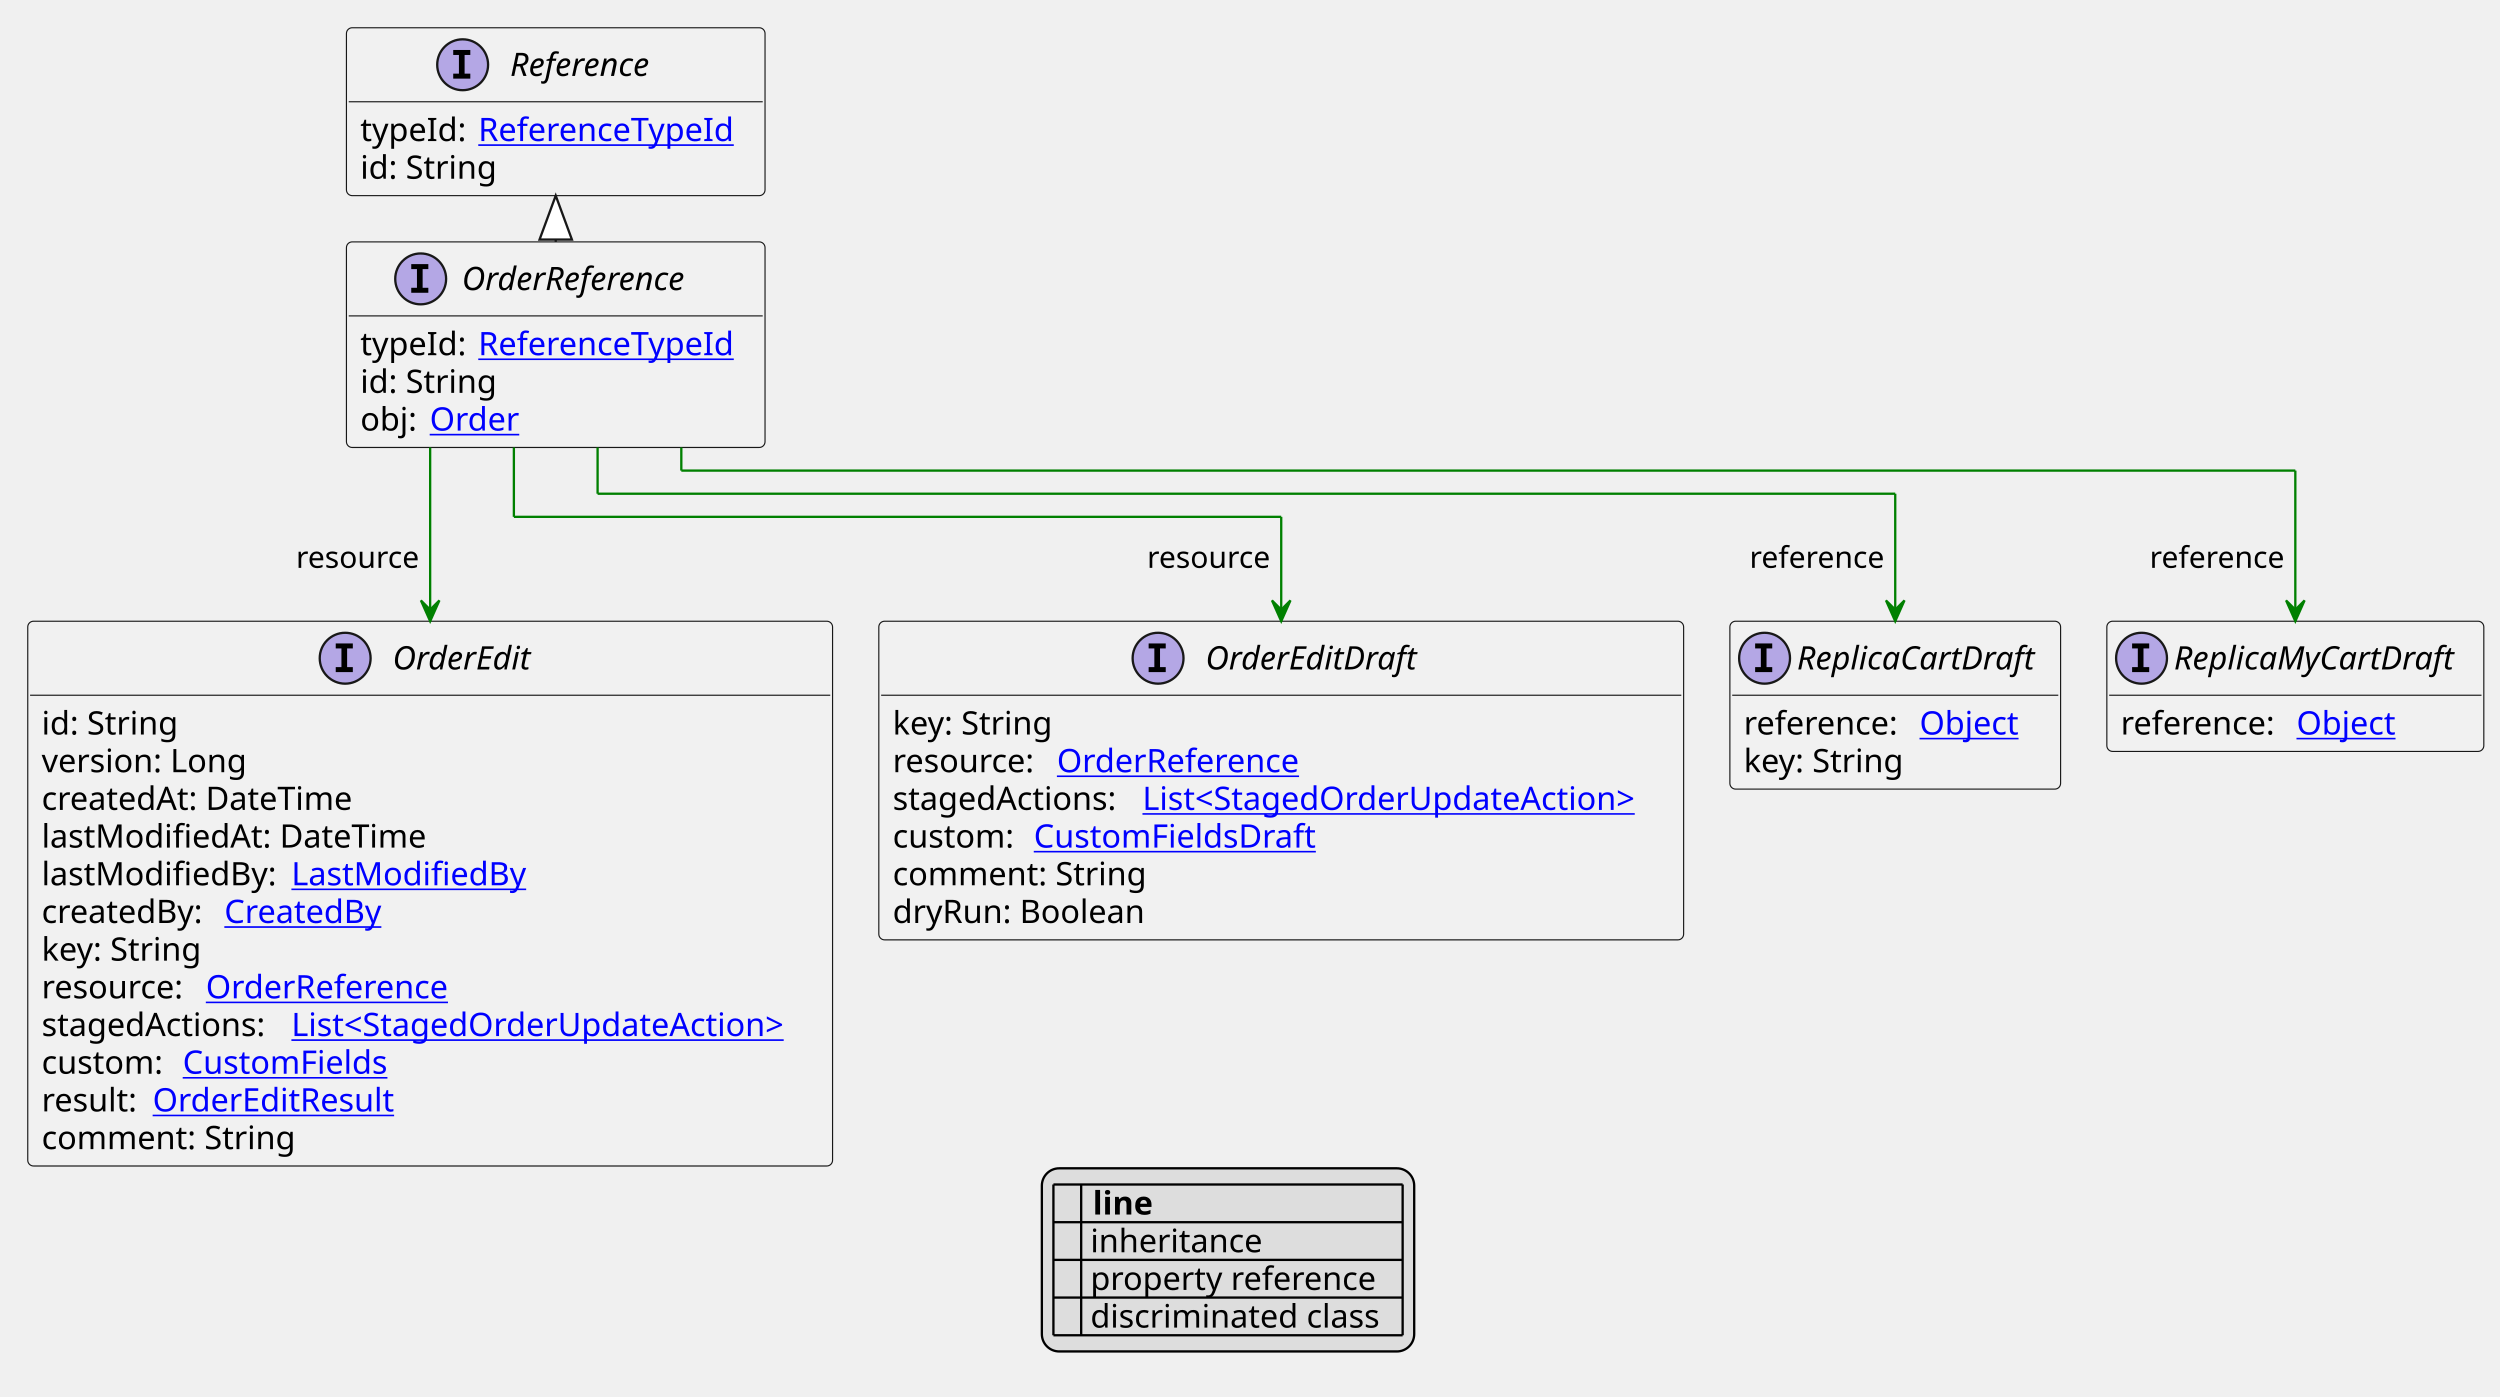
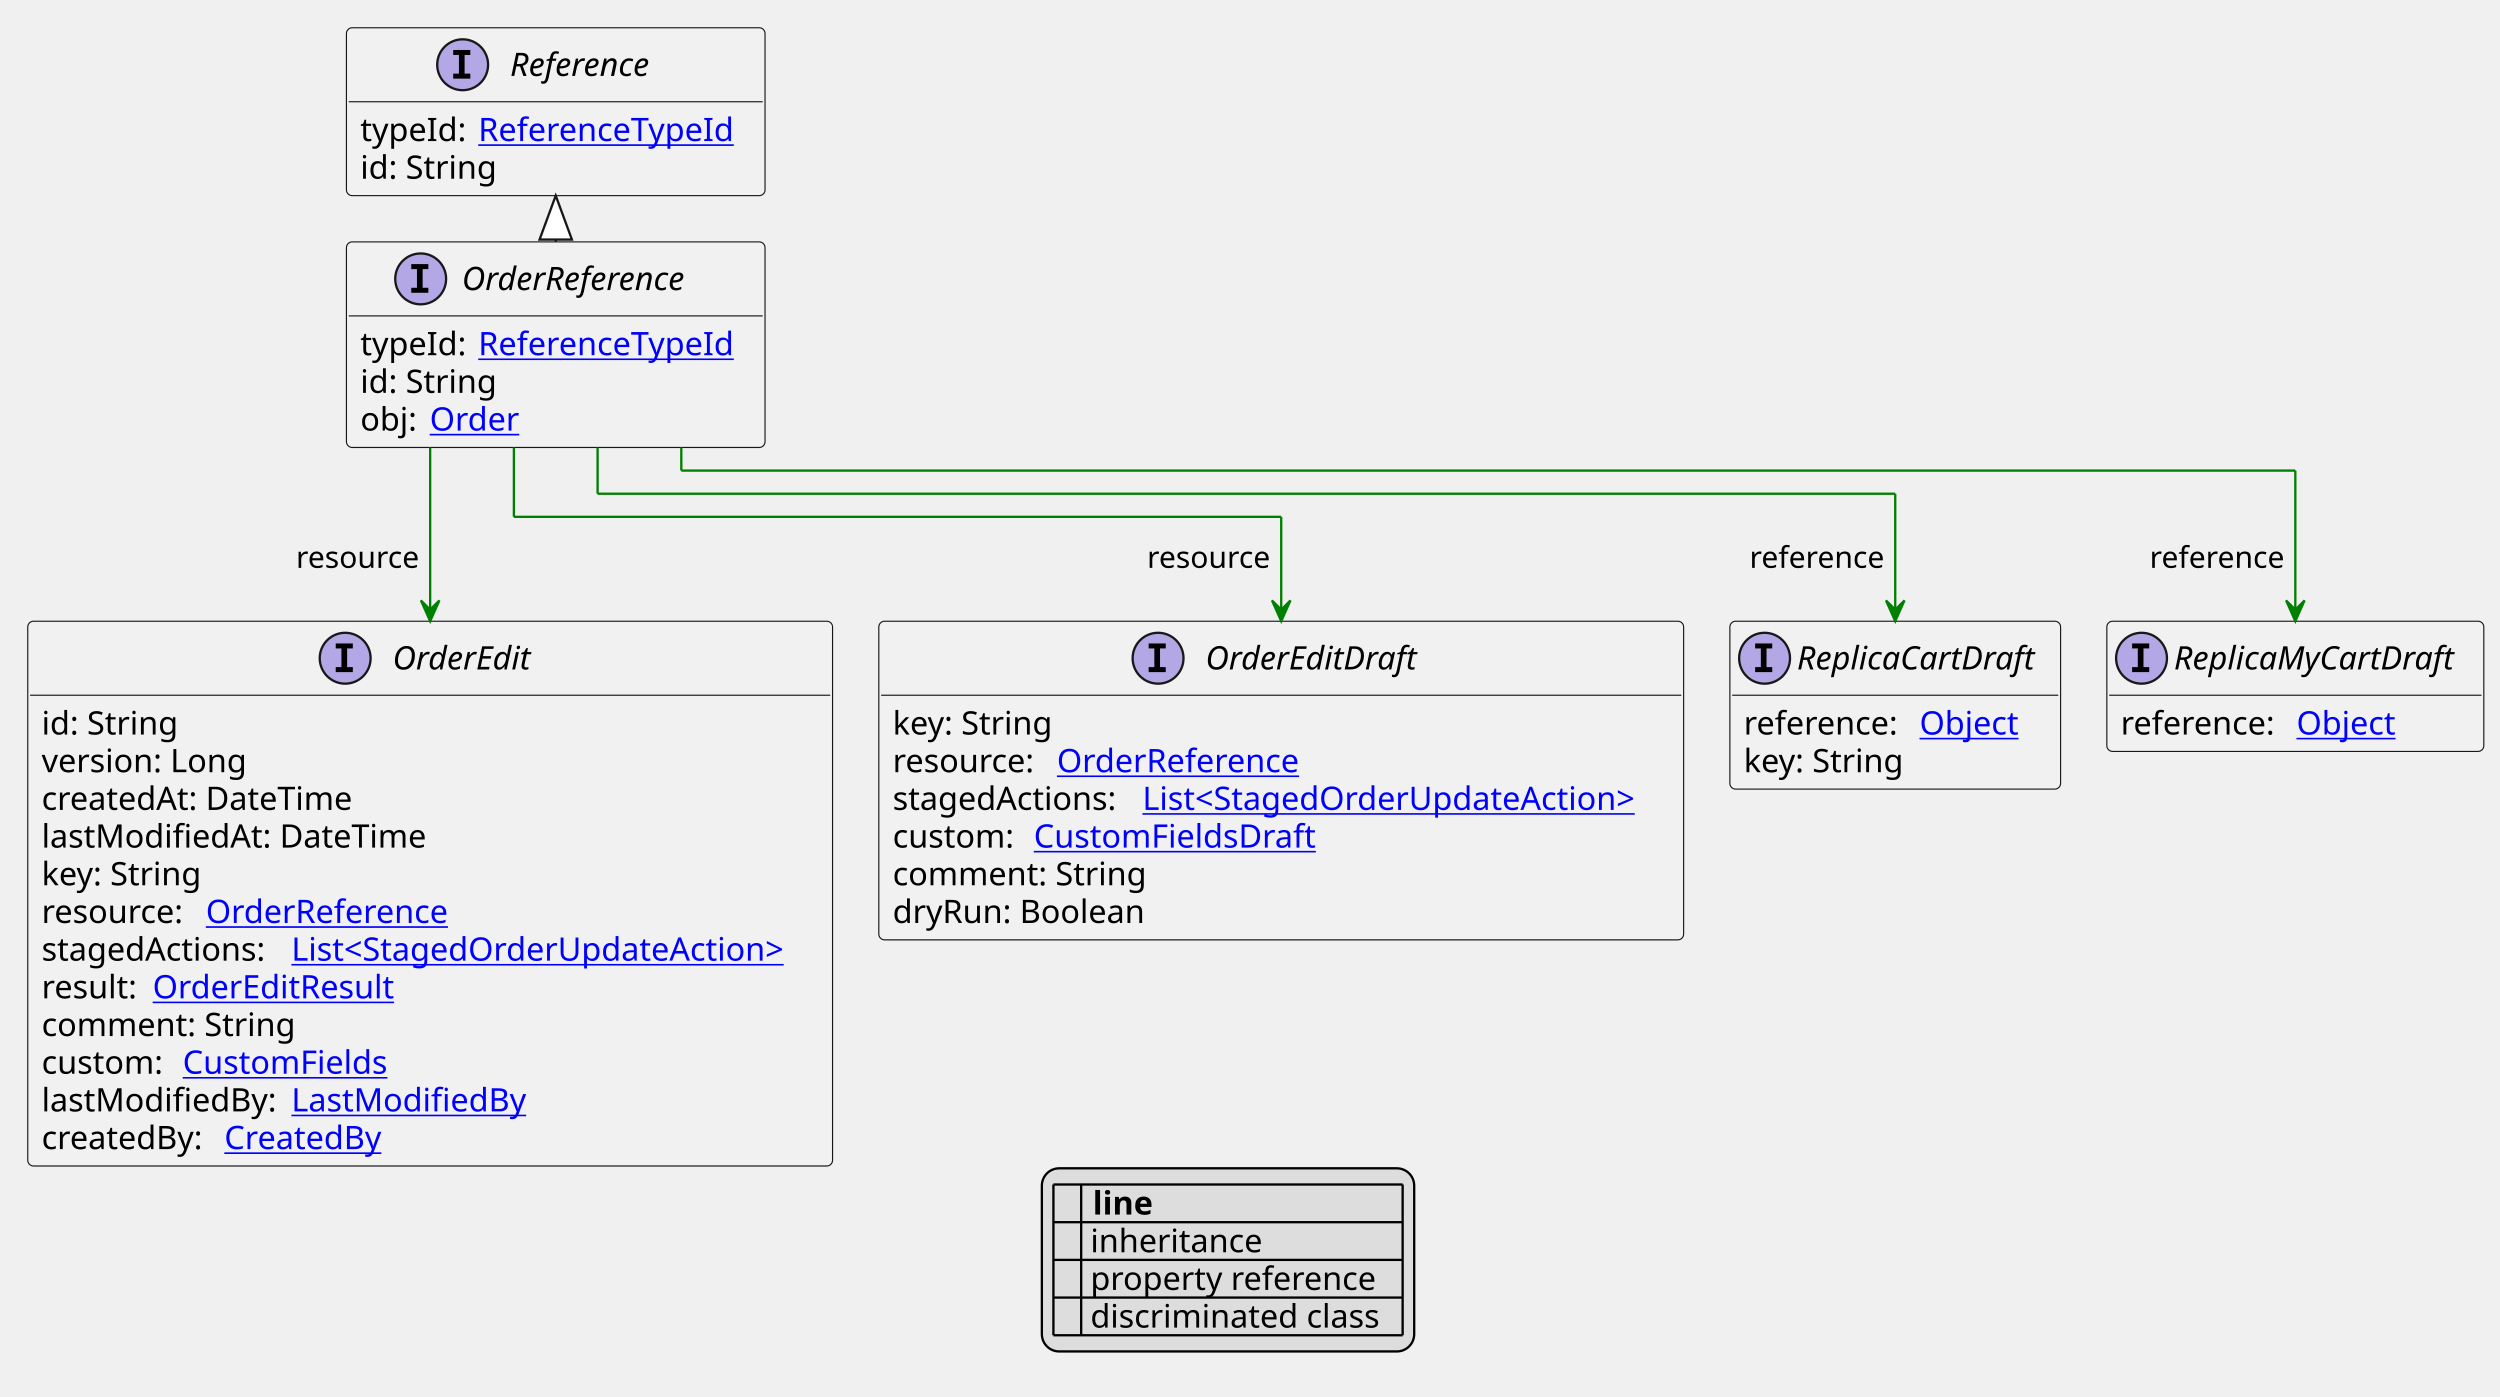
<svg xmlns="http://www.w3.org/2000/svg" xmlns:xlink="http://www.w3.org/1999/xlink" contentStyleType="text/css" height="604px" preserveAspectRatio="none" style="width:1081px;height:604px;background:#FFFFFF;" version="1.1" viewBox="0 0 1081 604" width="1081px" zoomAndPan="magnify">
  <defs>
-     <filter height="1" id="bo5lvq7d73ayp0" width="1" x="0" y="0">
+     <filter height="1" id="b1vvgxcsjce1yl0" width="1" x="0" y="0">
      <feFlood flood-color="#000000" result="flood" />
      <feComposite in="SourceGraphic" in2="flood" operator="over" />
    </filter>
-     <filter height="1" id="bo5lvq7d73ayp1" width="1" x="0" y="0">
+     <filter height="1" id="b1vvgxcsjce1yl1" width="1" x="0" y="0">
      <feFlood flood-color="#008000" result="flood" />
      <feComposite in="SourceGraphic" in2="flood" operator="over" />
    </filter>
-     <filter height="1" id="bo5lvq7d73ayp2" width="1" x="0" y="0">
+     <filter height="1" id="b1vvgxcsjce1yl2" width="1" x="0" y="0">
      <feFlood flood-color="#0000FF" result="flood" />
      <feComposite in="SourceGraphic" in2="flood" operator="over" />
    </filter>
  </defs>
  <g>
    <a href="OrderReference.svg" target="_top" title="OrderReference.svg" xlink:actuate="onRequest" xlink:href="OrderReference.svg" xlink:show="new" xlink:title="OrderReference.svg" xlink:type="simple">
      <g id="elem_OrderReference">
        <rect codeLine="10" fill="#F1F1F1" height="88.891" id="OrderReference" rx="2.5" ry="2.5" style="stroke:#181818;stroke-width:0.5;" width="181" x="149.8" y="104.594" />
        <ellipse cx="181.9" cy="120.594" fill="#B4A7E5" rx="11" ry="11" style="stroke:#181818;stroke-width:1.0;" />
        <path d="M177.822,116.359 L177.822,114.203 L185.213,114.203 L185.213,116.359 L182.744,116.359 L182.744,124.438 L185.213,124.438 L185.213,126.594 L177.822,126.594 L177.822,124.438 L180.291,124.438 L180.291,116.359 L177.822,116.359 Z " fill="#000000" />
        <text fill="#000000" font-family="sans-serif" font-size="14" font-style="italic" lengthAdjust="spacing" textLength="111" x="199.7" y="125.44">OrderReference</text>
        <line style="stroke:#181818;stroke-width:0.5;" x1="150.8" x2="329.8" y1="136.594" y2="136.594" />
        <text fill="#000000" font-family="sans-serif" font-size="14" lengthAdjust="spacing" textLength="47" x="155.8" y="153.589">typeId:</text>
        <a href="ReferenceTypeId.svg" target="_top" title="ReferenceTypeId.svg" xlink:actuate="onRequest" xlink:href="ReferenceTypeId.svg" xlink:show="new" xlink:title="ReferenceTypeId.svg" xlink:type="simple">
          <text fill="#0000FF" font-family="sans-serif" font-size="14" lengthAdjust="spacing" text-decoration="underline" textLength="118" x="206.8" y="153.589">ReferenceTypeId</text>
        </a>
        <text fill="#000000" font-family="sans-serif" font-size="14" lengthAdjust="spacing" textLength="61" x="155.8" y="169.886">id: String</text>
        <text fill="#000000" font-family="sans-serif" font-size="14" lengthAdjust="spacing" textLength="26" x="155.8" y="186.183">obj:</text>
        <a href="Order.svg" target="_top" title="Order.svg" xlink:actuate="onRequest" xlink:href="Order.svg" xlink:show="new" xlink:title="Order.svg" xlink:type="simple">
          <text fill="#0000FF" font-family="sans-serif" font-size="14" lengthAdjust="spacing" text-decoration="underline" textLength="39" x="185.8" y="186.183">Order</text>
        </a>
      </g>
    </a>
    <a href="Reference.svg" target="_top" title="Reference.svg" xlink:actuate="onRequest" xlink:href="Reference.svg" xlink:show="new" xlink:title="Reference.svg" xlink:type="simple">
      <g id="elem_Reference">
        <rect codeLine="15" fill="#F1F1F1" height="72.594" id="Reference" rx="2.5" ry="2.5" style="stroke:#181818;stroke-width:0.5;" width="181" x="149.8" y="12" />
        <ellipse cx="200.05" cy="28" fill="#B4A7E5" rx="11" ry="11" style="stroke:#181818;stroke-width:1.0;" />
        <path d="M195.972,23.766 L195.972,21.609 L203.363,21.609 L203.363,23.766 L200.894,23.766 L200.894,31.844 L203.363,31.844 L203.363,34 L195.972,34 L195.972,31.844 L198.441,31.844 L198.441,23.766 L195.972,23.766 Z " fill="#000000" />
        <text fill="#000000" font-family="sans-serif" font-size="14" font-style="italic" lengthAdjust="spacing" textLength="72" x="220.55" y="32.847">Reference</text>
        <line style="stroke:#181818;stroke-width:0.5;" x1="150.8" x2="329.8" y1="44" y2="44" />
        <text fill="#000000" font-family="sans-serif" font-size="14" lengthAdjust="spacing" textLength="47" x="155.8" y="60.995">typeId:</text>
        <a href="ReferenceTypeId.svg" target="_top" title="ReferenceTypeId.svg" xlink:actuate="onRequest" xlink:href="ReferenceTypeId.svg" xlink:show="new" xlink:title="ReferenceTypeId.svg" xlink:type="simple">
          <text fill="#0000FF" font-family="sans-serif" font-size="14" lengthAdjust="spacing" text-decoration="underline" textLength="118" x="206.8" y="60.995">ReferenceTypeId</text>
        </a>
        <text fill="#000000" font-family="sans-serif" font-size="14" lengthAdjust="spacing" textLength="61" x="155.8" y="77.292">id: String</text>
      </g>
    </a>
    <a href="ReplicaCartDraft.svg" target="_top" title="ReplicaCartDraft.svg" xlink:actuate="onRequest" xlink:href="ReplicaCartDraft.svg" xlink:show="new" xlink:title="ReplicaCartDraft.svg" xlink:type="simple">
      <g id="elem_ReplicaCartDraft">
        <rect codeLine="21" fill="#F1F1F1" height="72.594" id="ReplicaCartDraft" rx="2.5" ry="2.5" style="stroke:#181818;stroke-width:0.5;" width="143" x="748" y="268.617" />
        <ellipse cx="763" cy="284.617" fill="#B4A7E5" rx="11" ry="11" style="stroke:#181818;stroke-width:1.0;" />
        <path d="M758.922,280.383 L758.922,278.227 L766.312,278.227 L766.312,280.383 L763.844,280.383 L763.844,288.461 L766.312,288.461 L766.312,290.617 L758.922,290.617 L758.922,288.461 L761.391,288.461 L761.391,280.383 L758.922,280.383 Z " fill="#000000" />
        <text fill="#000000" font-family="sans-serif" font-size="14" font-style="italic" lengthAdjust="spacing" textLength="111" x="777" y="289.464">ReplicaCartDraft</text>
        <line style="stroke:#181818;stroke-width:0.5;" x1="749" x2="890" y1="300.617" y2="300.617" />
        <text fill="#000000" font-family="sans-serif" font-size="14" lengthAdjust="spacing" textLength="72" x="754" y="317.612">reference:</text>
        <a href="Object.svg" target="_top" title="Object.svg" xlink:actuate="onRequest" xlink:href="Object.svg" xlink:show="new" xlink:title="Object.svg" xlink:type="simple">
          <text fill="#0000FF" font-family="sans-serif" font-size="14" lengthAdjust="spacing" text-decoration="underline" textLength="45" x="830" y="317.612">Object</text>
        </a>
        <text fill="#000000" font-family="sans-serif" font-size="14" lengthAdjust="spacing" textLength="73" x="754" y="333.909">key: String</text>
      </g>
    </a>
    <a href="ReplicaMyCartDraft.svg" target="_top" title="ReplicaMyCartDraft.svg" xlink:actuate="onRequest" xlink:href="ReplicaMyCartDraft.svg" xlink:show="new" xlink:title="ReplicaMyCartDraft.svg" xlink:type="simple">
      <g id="elem_ReplicaMyCartDraft">
        <rect codeLine="25" fill="#F1F1F1" height="56.297" id="ReplicaMyCartDraft" rx="2.5" ry="2.5" style="stroke:#181818;stroke-width:0.5;" width="163" x="911" y="268.617" />
        <ellipse cx="926" cy="284.617" fill="#B4A7E5" rx="11" ry="11" style="stroke:#181818;stroke-width:1.0;" />
        <path d="M921.922,280.383 L921.922,278.227 L929.312,278.227 L929.312,280.383 L926.844,280.383 L926.844,288.461 L929.312,288.461 L929.312,290.617 L921.922,290.617 L921.922,288.461 L924.391,288.461 L924.391,280.383 L921.922,280.383 Z " fill="#000000" />
        <text fill="#000000" font-family="sans-serif" font-size="14" font-style="italic" lengthAdjust="spacing" textLength="131" x="940" y="289.464">ReplicaMyCartDraft</text>
        <line style="stroke:#181818;stroke-width:0.5;" x1="912" x2="1073" y1="300.617" y2="300.617" />
        <text fill="#000000" font-family="sans-serif" font-size="14" lengthAdjust="spacing" textLength="72" x="917" y="317.612">reference:</text>
        <a href="Object.svg" target="_top" title="Object.svg" xlink:actuate="onRequest" xlink:href="Object.svg" xlink:show="new" xlink:title="Object.svg" xlink:type="simple">
          <text fill="#0000FF" font-family="sans-serif" font-size="14" lengthAdjust="spacing" text-decoration="underline" textLength="45" x="993" y="317.612">Object</text>
        </a>
      </g>
    </a>
    <a href="OrderEdit.svg" target="_top" title="OrderEdit.svg" xlink:actuate="onRequest" xlink:href="OrderEdit.svg" xlink:show="new" xlink:title="OrderEdit.svg" xlink:type="simple">
      <g id="elem_OrderEdit">
        <rect codeLine="28" fill="#F1F1F1" height="235.562" id="OrderEdit" rx="2.5" ry="2.5" style="stroke:#181818;stroke-width:0.5;" width="348" x="12" y="268.617" />
        <ellipse cx="149.25" cy="284.617" fill="#B4A7E5" rx="11" ry="11" style="stroke:#181818;stroke-width:1.0;" />
        <path d="M145.172,280.383 L145.172,278.227 L152.562,278.227 L152.562,280.383 L150.094,280.383 L150.094,288.461 L152.562,288.461 L152.562,290.617 L145.172,290.617 L145.172,288.461 L147.641,288.461 L147.641,280.383 L145.172,280.383 Z " fill="#000000" />
        <text fill="#000000" font-family="sans-serif" font-size="14" font-style="italic" lengthAdjust="spacing" textLength="65" x="169.75" y="289.464">OrderEdit</text>
        <line style="stroke:#181818;stroke-width:0.5;" x1="13" x2="359" y1="300.617" y2="300.617" />
        <text fill="#000000" font-family="sans-serif" font-size="14" lengthAdjust="spacing" textLength="61" x="18" y="317.612">id: String</text>
        <text fill="#000000" font-family="sans-serif" font-size="14" lengthAdjust="spacing" textLength="93" x="18" y="333.909">version: Long</text>
        <text fill="#000000" font-family="sans-serif" font-size="14" lengthAdjust="spacing" textLength="143" x="18" y="350.206">createdAt: DateTime</text>
        <text fill="#000000" font-family="sans-serif" font-size="14" lengthAdjust="spacing" textLength="172" x="18" y="366.503">lastModifiedAt: DateTime</text>
-         <text fill="#000000" font-family="sans-serif" font-size="14" lengthAdjust="spacing" textLength="104" x="18" y="382.8">lastModifiedBy:</text>
-         <a href="LastModifiedBy.svg" target="_top" title="LastModifiedBy.svg" xlink:actuate="onRequest" xlink:href="LastModifiedBy.svg" xlink:show="new" xlink:title="LastModifiedBy.svg" xlink:type="simple">
-           <text fill="#0000FF" font-family="sans-serif" font-size="14" lengthAdjust="spacing" text-decoration="underline" textLength="103" x="126" y="382.8">LastModifiedBy</text>
+         <text fill="#000000" font-family="sans-serif" font-size="14" lengthAdjust="spacing" textLength="73" x="18" y="382.8">key: String</text>
+         <text fill="#000000" font-family="sans-serif" font-size="14" lengthAdjust="spacing" textLength="67" x="18" y="399.097">resource:</text>
+         <a href="OrderReference.svg" target="_top" title="OrderReference.svg" xlink:actuate="onRequest" xlink:href="OrderReference.svg" xlink:show="new" xlink:title="OrderReference.svg" xlink:type="simple">
+           <text fill="#0000FF" font-family="sans-serif" font-size="14" lengthAdjust="spacing" text-decoration="underline" textLength="111" x="89" y="399.097">OrderReference</text>
        </a>
-         <text fill="#000000" font-family="sans-serif" font-size="14" lengthAdjust="spacing" textLength="75" x="18" y="399.097">createdBy:</text>
-         <a href="CreatedBy.svg" target="_top" title="CreatedBy.svg" xlink:actuate="onRequest" xlink:href="CreatedBy.svg" xlink:show="new" xlink:title="CreatedBy.svg" xlink:type="simple">
-           <text fill="#0000FF" font-family="sans-serif" font-size="14" lengthAdjust="spacing" text-decoration="underline" textLength="72" x="97" y="399.097">CreatedBy</text>
+         <text fill="#000000" font-family="sans-serif" font-size="14" lengthAdjust="spacing" textLength="104" x="18" y="415.394">stagedActions:</text>
+         <a href="StagedOrderUpdateAction.svg" target="_top" title="StagedOrderUpdateAction.svg" xlink:actuate="onRequest" xlink:href="StagedOrderUpdateAction.svg" xlink:show="new" xlink:title="StagedOrderUpdateAction.svg" xlink:type="simple">
+           <text fill="#0000FF" font-family="sans-serif" font-size="14" lengthAdjust="spacing" text-decoration="underline" textLength="228" x="126" y="415.394">List&lt;StagedOrderUpdateAction&gt;</text>
        </a>
-         <text fill="#000000" font-family="sans-serif" font-size="14" lengthAdjust="spacing" textLength="73" x="18" y="415.394">key: String</text>
-         <text fill="#000000" font-family="sans-serif" font-size="14" lengthAdjust="spacing" textLength="67" x="18" y="431.69">resource:</text>
-         <a href="OrderReference.svg" target="_top" title="OrderReference.svg" xlink:actuate="onRequest" xlink:href="OrderReference.svg" xlink:show="new" xlink:title="OrderReference.svg" xlink:type="simple">
-           <text fill="#0000FF" font-family="sans-serif" font-size="14" lengthAdjust="spacing" text-decoration="underline" textLength="111" x="89" y="431.69">OrderReference</text>
+         <text fill="#000000" font-family="sans-serif" font-size="14" lengthAdjust="spacing" textLength="44" x="18" y="431.69">result:</text>
+         <a href="OrderEditResult.svg" target="_top" title="OrderEditResult.svg" xlink:actuate="onRequest" xlink:href="OrderEditResult.svg" xlink:show="new" xlink:title="OrderEditResult.svg" xlink:type="simple">
+           <text fill="#0000FF" font-family="sans-serif" font-size="14" lengthAdjust="spacing" text-decoration="underline" textLength="109" x="66" y="431.69">OrderEditResult</text>
        </a>
-         <text fill="#000000" font-family="sans-serif" font-size="14" lengthAdjust="spacing" textLength="104" x="18" y="447.987">stagedActions:</text>
-         <a href="StagedOrderUpdateAction.svg" target="_top" title="StagedOrderUpdateAction.svg" xlink:actuate="onRequest" xlink:href="StagedOrderUpdateAction.svg" xlink:show="new" xlink:title="StagedOrderUpdateAction.svg" xlink:type="simple">
-           <text fill="#0000FF" font-family="sans-serif" font-size="14" lengthAdjust="spacing" text-decoration="underline" textLength="228" x="126" y="447.987">List&lt;StagedOrderUpdateAction&gt;</text>
-         </a>
+         <text fill="#000000" font-family="sans-serif" font-size="14" lengthAdjust="spacing" textLength="115" x="18" y="447.987">comment: String</text>
        <text fill="#000000" font-family="sans-serif" font-size="14" lengthAdjust="spacing" textLength="57" x="18" y="464.284">custom:</text>
        <a href="CustomFields.svg" target="_top" title="CustomFields.svg" xlink:actuate="onRequest" xlink:href="CustomFields.svg" xlink:show="new" xlink:title="CustomFields.svg" xlink:type="simple">
          <text fill="#0000FF" font-family="sans-serif" font-size="14" lengthAdjust="spacing" text-decoration="underline" textLength="94" x="79" y="464.284">CustomFields</text>
        </a>
-         <text fill="#000000" font-family="sans-serif" font-size="14" lengthAdjust="spacing" textLength="44" x="18" y="480.581">result:</text>
-         <a href="OrderEditResult.svg" target="_top" title="OrderEditResult.svg" xlink:actuate="onRequest" xlink:href="OrderEditResult.svg" xlink:show="new" xlink:title="OrderEditResult.svg" xlink:type="simple">
-           <text fill="#0000FF" font-family="sans-serif" font-size="14" lengthAdjust="spacing" text-decoration="underline" textLength="109" x="66" y="480.581">OrderEditResult</text>
+         <text fill="#000000" font-family="sans-serif" font-size="14" lengthAdjust="spacing" textLength="104" x="18" y="480.581">lastModifiedBy:</text>
+         <a href="LastModifiedBy.svg" target="_top" title="LastModifiedBy.svg" xlink:actuate="onRequest" xlink:href="LastModifiedBy.svg" xlink:show="new" xlink:title="LastModifiedBy.svg" xlink:type="simple">
+           <text fill="#0000FF" font-family="sans-serif" font-size="14" lengthAdjust="spacing" text-decoration="underline" textLength="103" x="126" y="480.581">LastModifiedBy</text>
        </a>
-         <text fill="#000000" font-family="sans-serif" font-size="14" lengthAdjust="spacing" textLength="115" x="18" y="496.878">comment: String</text>
+         <text fill="#000000" font-family="sans-serif" font-size="14" lengthAdjust="spacing" textLength="75" x="18" y="496.878">createdBy:</text>
+         <a href="CreatedBy.svg" target="_top" title="CreatedBy.svg" xlink:actuate="onRequest" xlink:href="CreatedBy.svg" xlink:show="new" xlink:title="CreatedBy.svg" xlink:type="simple">
+           <text fill="#0000FF" font-family="sans-serif" font-size="14" lengthAdjust="spacing" text-decoration="underline" textLength="72" x="97" y="496.878">CreatedBy</text>
+         </a>
      </g>
    </a>
    <a href="OrderEditDraft.svg" target="_top" title="OrderEditDraft.svg" xlink:actuate="onRequest" xlink:href="OrderEditDraft.svg" xlink:show="new" xlink:title="OrderEditDraft.svg" xlink:type="simple">
      <g id="elem_OrderEditDraft">
        <rect codeLine="42" fill="#F1F1F1" height="137.781" id="OrderEditDraft" rx="2.5" ry="2.5" style="stroke:#181818;stroke-width:0.5;" width="348" x="380" y="268.617" />
        <ellipse cx="500.75" cy="284.617" fill="#B4A7E5" rx="11" ry="11" style="stroke:#181818;stroke-width:1.0;" />
        <path d="M496.672,280.383 L496.672,278.227 L504.062,278.227 L504.062,280.383 L501.594,280.383 L501.594,288.461 L504.062,288.461 L504.062,290.617 L496.672,290.617 L496.672,288.461 L499.141,288.461 L499.141,280.383 L496.672,280.383 Z " fill="#000000" />
        <text fill="#000000" font-family="sans-serif" font-size="14" font-style="italic" lengthAdjust="spacing" textLength="98" x="521.25" y="289.464">OrderEditDraft</text>
        <line style="stroke:#181818;stroke-width:0.5;" x1="381" x2="727" y1="300.617" y2="300.617" />
        <text fill="#000000" font-family="sans-serif" font-size="14" lengthAdjust="spacing" textLength="73" x="386" y="317.612">key: String</text>
        <text fill="#000000" font-family="sans-serif" font-size="14" lengthAdjust="spacing" textLength="67" x="386" y="333.909">resource:</text>
        <a href="OrderReference.svg" target="_top" title="OrderReference.svg" xlink:actuate="onRequest" xlink:href="OrderReference.svg" xlink:show="new" xlink:title="OrderReference.svg" xlink:type="simple">
          <text fill="#0000FF" font-family="sans-serif" font-size="14" lengthAdjust="spacing" text-decoration="underline" textLength="111" x="457" y="333.909">OrderReference</text>
        </a>
        <text fill="#000000" font-family="sans-serif" font-size="14" lengthAdjust="spacing" textLength="104" x="386" y="350.206">stagedActions:</text>
        <a href="StagedOrderUpdateAction.svg" target="_top" title="StagedOrderUpdateAction.svg" xlink:actuate="onRequest" xlink:href="StagedOrderUpdateAction.svg" xlink:show="new" xlink:title="StagedOrderUpdateAction.svg" xlink:type="simple">
          <text fill="#0000FF" font-family="sans-serif" font-size="14" lengthAdjust="spacing" text-decoration="underline" textLength="228" x="494" y="350.206">List&lt;StagedOrderUpdateAction&gt;</text>
        </a>
        <text fill="#000000" font-family="sans-serif" font-size="14" lengthAdjust="spacing" textLength="57" x="386" y="366.503">custom:</text>
        <a href="CustomFieldsDraft.svg" target="_top" title="CustomFieldsDraft.svg" xlink:actuate="onRequest" xlink:href="CustomFieldsDraft.svg" xlink:show="new" xlink:title="CustomFieldsDraft.svg" xlink:type="simple">
          <text fill="#0000FF" font-family="sans-serif" font-size="14" lengthAdjust="spacing" text-decoration="underline" textLength="127" x="447" y="366.503">CustomFieldsDraft</text>
        </a>
        <text fill="#000000" font-family="sans-serif" font-size="14" lengthAdjust="spacing" textLength="115" x="386" y="382.8">comment: String</text>
        <text fill="#000000" font-family="sans-serif" font-size="14" lengthAdjust="spacing" textLength="115" x="386" y="399.097">dryRun: Boolean</text>
      </g>
    </a>
    <line style="stroke:#181818;stroke-width:1.0;" x1="240.3" x2="240.3" y1="84.594" y2="104.594" />
    <polygon fill="#FFFFFF" points="240.3,84.594,233.3,103.594,247.3,103.594,240.3,84.594" style="stroke:#181818;stroke-width:1.0;" />
    <line style="stroke:#008000;stroke-width:1.0;" x1="258.4" x2="258.4" y1="193.484" y2="213.484" />
    <line style="stroke:#008000;stroke-width:1.0;" x1="258.4" x2="819.5" y1="213.484" y2="213.484" />
    <line style="stroke:#008000;stroke-width:1.0;" x1="819.5" x2="819.5" y1="213.484" y2="268.617" />
    <polygon fill="#008000" points="819.5,268.617,823.5,259.617,819.5,263.617,815.5,259.617,819.5,268.617" style="stroke:#008000;stroke-width:1.0;" />
    <text fill="#000000" font-family="sans-serif" font-size="13" lengthAdjust="spacing" textLength="61" x="756.5" y="245.551">reference</text>
    <line style="stroke:#008000;stroke-width:1.0;" x1="294.6" x2="294.6" y1="193.484" y2="203.484" />
    <line style="stroke:#008000;stroke-width:1.0;" x1="294.6" x2="992.5" y1="203.484" y2="203.484" />
    <line style="stroke:#008000;stroke-width:1.0;" x1="992.5" x2="992.5" y1="203.484" y2="268.617" />
    <polygon fill="#008000" points="992.5,268.617,996.5,259.617,992.5,263.617,988.5,259.617,992.5,268.617" style="stroke:#008000;stroke-width:1.0;" />
    <text fill="#000000" font-family="sans-serif" font-size="13" lengthAdjust="spacing" textLength="61" x="929.5" y="245.551">reference</text>
    <line style="stroke:#008000;stroke-width:1.0;" x1="186" x2="186" y1="193.484" y2="268.617" />
    <polygon fill="#008000" points="186,268.617,190,259.617,186,263.617,182,259.617,186,268.617" style="stroke:#008000;stroke-width:1.0;" />
    <text fill="#000000" font-family="sans-serif" font-size="13" lengthAdjust="spacing" textLength="56" x="128" y="245.551">resource</text>
    <line style="stroke:#008000;stroke-width:1.0;" x1="222.2" x2="222.2" y1="193.484" y2="223.484" />
    <line style="stroke:#008000;stroke-width:1.0;" x1="222.2" x2="554" y1="223.484" y2="223.484" />
    <line style="stroke:#008000;stroke-width:1.0;" x1="554" x2="554" y1="223.484" y2="268.617" />
    <polygon fill="#008000" points="554,268.617,558,259.617,554,263.617,550,259.617,554,268.617" style="stroke:#008000;stroke-width:1.0;" />
    <text fill="#000000" font-family="sans-serif" font-size="13" lengthAdjust="spacing" textLength="56" x="496" y="245.551">resource</text>
    <rect fill="#DDDDDD" height="79.188" id="_legend" rx="7.5" ry="7.5" style="stroke:#000000;stroke-width:1.0;" width="161" x="450.5" y="505.18" />
    <text fill="#000000" font-family="sans-serif" font-size="14" font-weight="bold" lengthAdjust="spacing" textLength="5" x="455.5" y="525.175"> </text>
    <text fill="#000000" font-family="sans-serif" font-size="14" font-weight="bold" lengthAdjust="spacing" textLength="28" x="472.5" y="525.175">line</text>
-     <text fill="#000000" filter="url(#bo5lvq7d73ayp0)" font-family="sans-serif" font-size="14" lengthAdjust="spacing" textLength="12" x="455.5" y="541.472">   </text>
+     <text fill="#000000" filter="url(#b1vvgxcsjce1yl0)" font-family="sans-serif" font-size="14" lengthAdjust="spacing" textLength="12" x="455.5" y="541.472">   </text>
    <text fill="#000000" font-family="sans-serif" font-size="14" lengthAdjust="spacing" textLength="77" x="471.5" y="541.472">inheritance</text>
-     <text fill="#000000" filter="url(#bo5lvq7d73ayp1)" font-family="sans-serif" font-size="14" lengthAdjust="spacing" textLength="12" x="455.5" y="557.769">   </text>
+     <text fill="#000000" filter="url(#b1vvgxcsjce1yl1)" font-family="sans-serif" font-size="14" lengthAdjust="spacing" textLength="12" x="455.5" y="557.769">   </text>
    <text fill="#000000" font-family="sans-serif" font-size="14" lengthAdjust="spacing" textLength="129" x="471.5" y="557.769">property reference</text>
-     <text fill="#000000" filter="url(#bo5lvq7d73ayp2)" font-family="sans-serif" font-size="14" lengthAdjust="spacing" textLength="12" x="455.5" y="574.065">   </text>
+     <text fill="#000000" filter="url(#b1vvgxcsjce1yl2)" font-family="sans-serif" font-size="14" lengthAdjust="spacing" textLength="12" x="455.5" y="574.065">   </text>
    <text fill="#000000" font-family="sans-serif" font-size="14" lengthAdjust="spacing" textLength="131" x="471.5" y="574.065">discriminated class</text>
    <line style="stroke:#000000;stroke-width:1.0;" x1="455.5" x2="606.5" y1="512.18" y2="512.18" />
    <line style="stroke:#000000;stroke-width:1.0;" x1="455.5" x2="606.5" y1="528.477" y2="528.477" />
    <line style="stroke:#000000;stroke-width:1.0;" x1="455.5" x2="606.5" y1="544.773" y2="544.773" />
    <line style="stroke:#000000;stroke-width:1.0;" x1="455.5" x2="606.5" y1="561.07" y2="561.07" />
    <line style="stroke:#000000;stroke-width:1.0;" x1="455.5" x2="606.5" y1="577.367" y2="577.367" />
    <line style="stroke:#000000;stroke-width:1.0;" x1="455.5" x2="455.5" y1="512.18" y2="577.367" />
    <line style="stroke:#000000;stroke-width:1.0;" x1="467.5" x2="467.5" y1="512.18" y2="577.367" />
    <line style="stroke:#000000;stroke-width:1.0;" x1="606.5" x2="606.5" y1="512.18" y2="577.367" />
  </g>
</svg>
